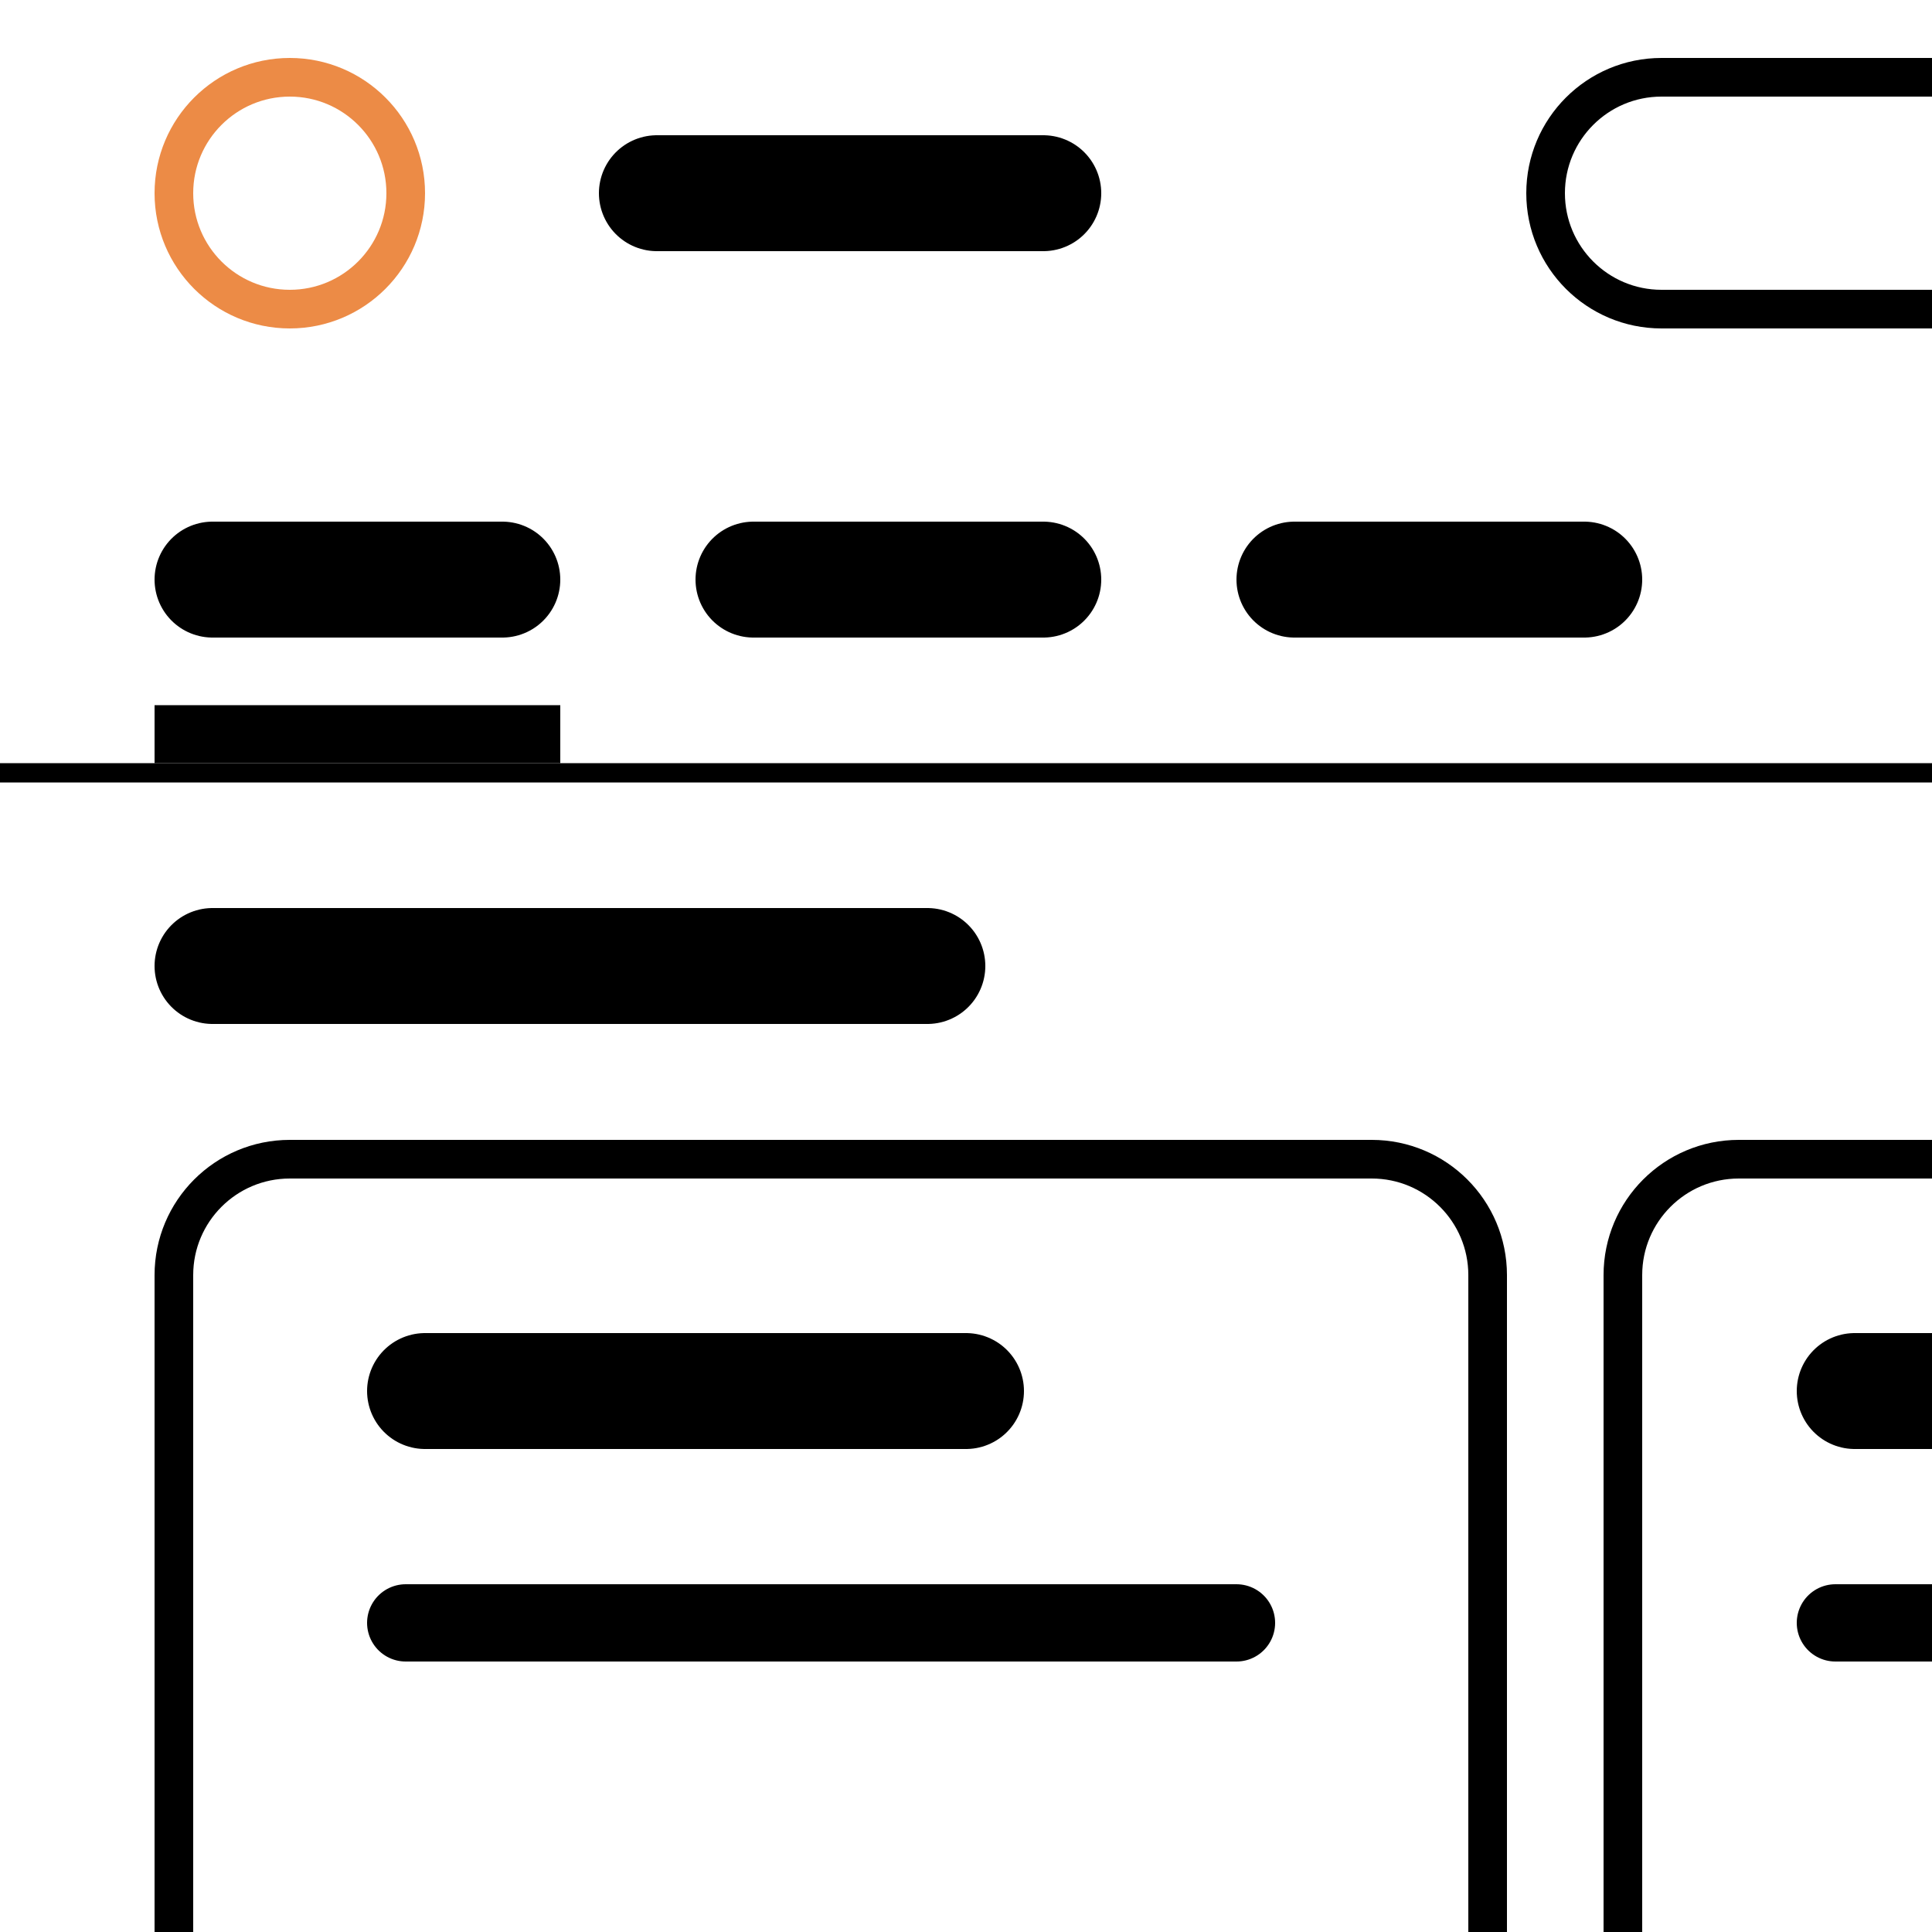
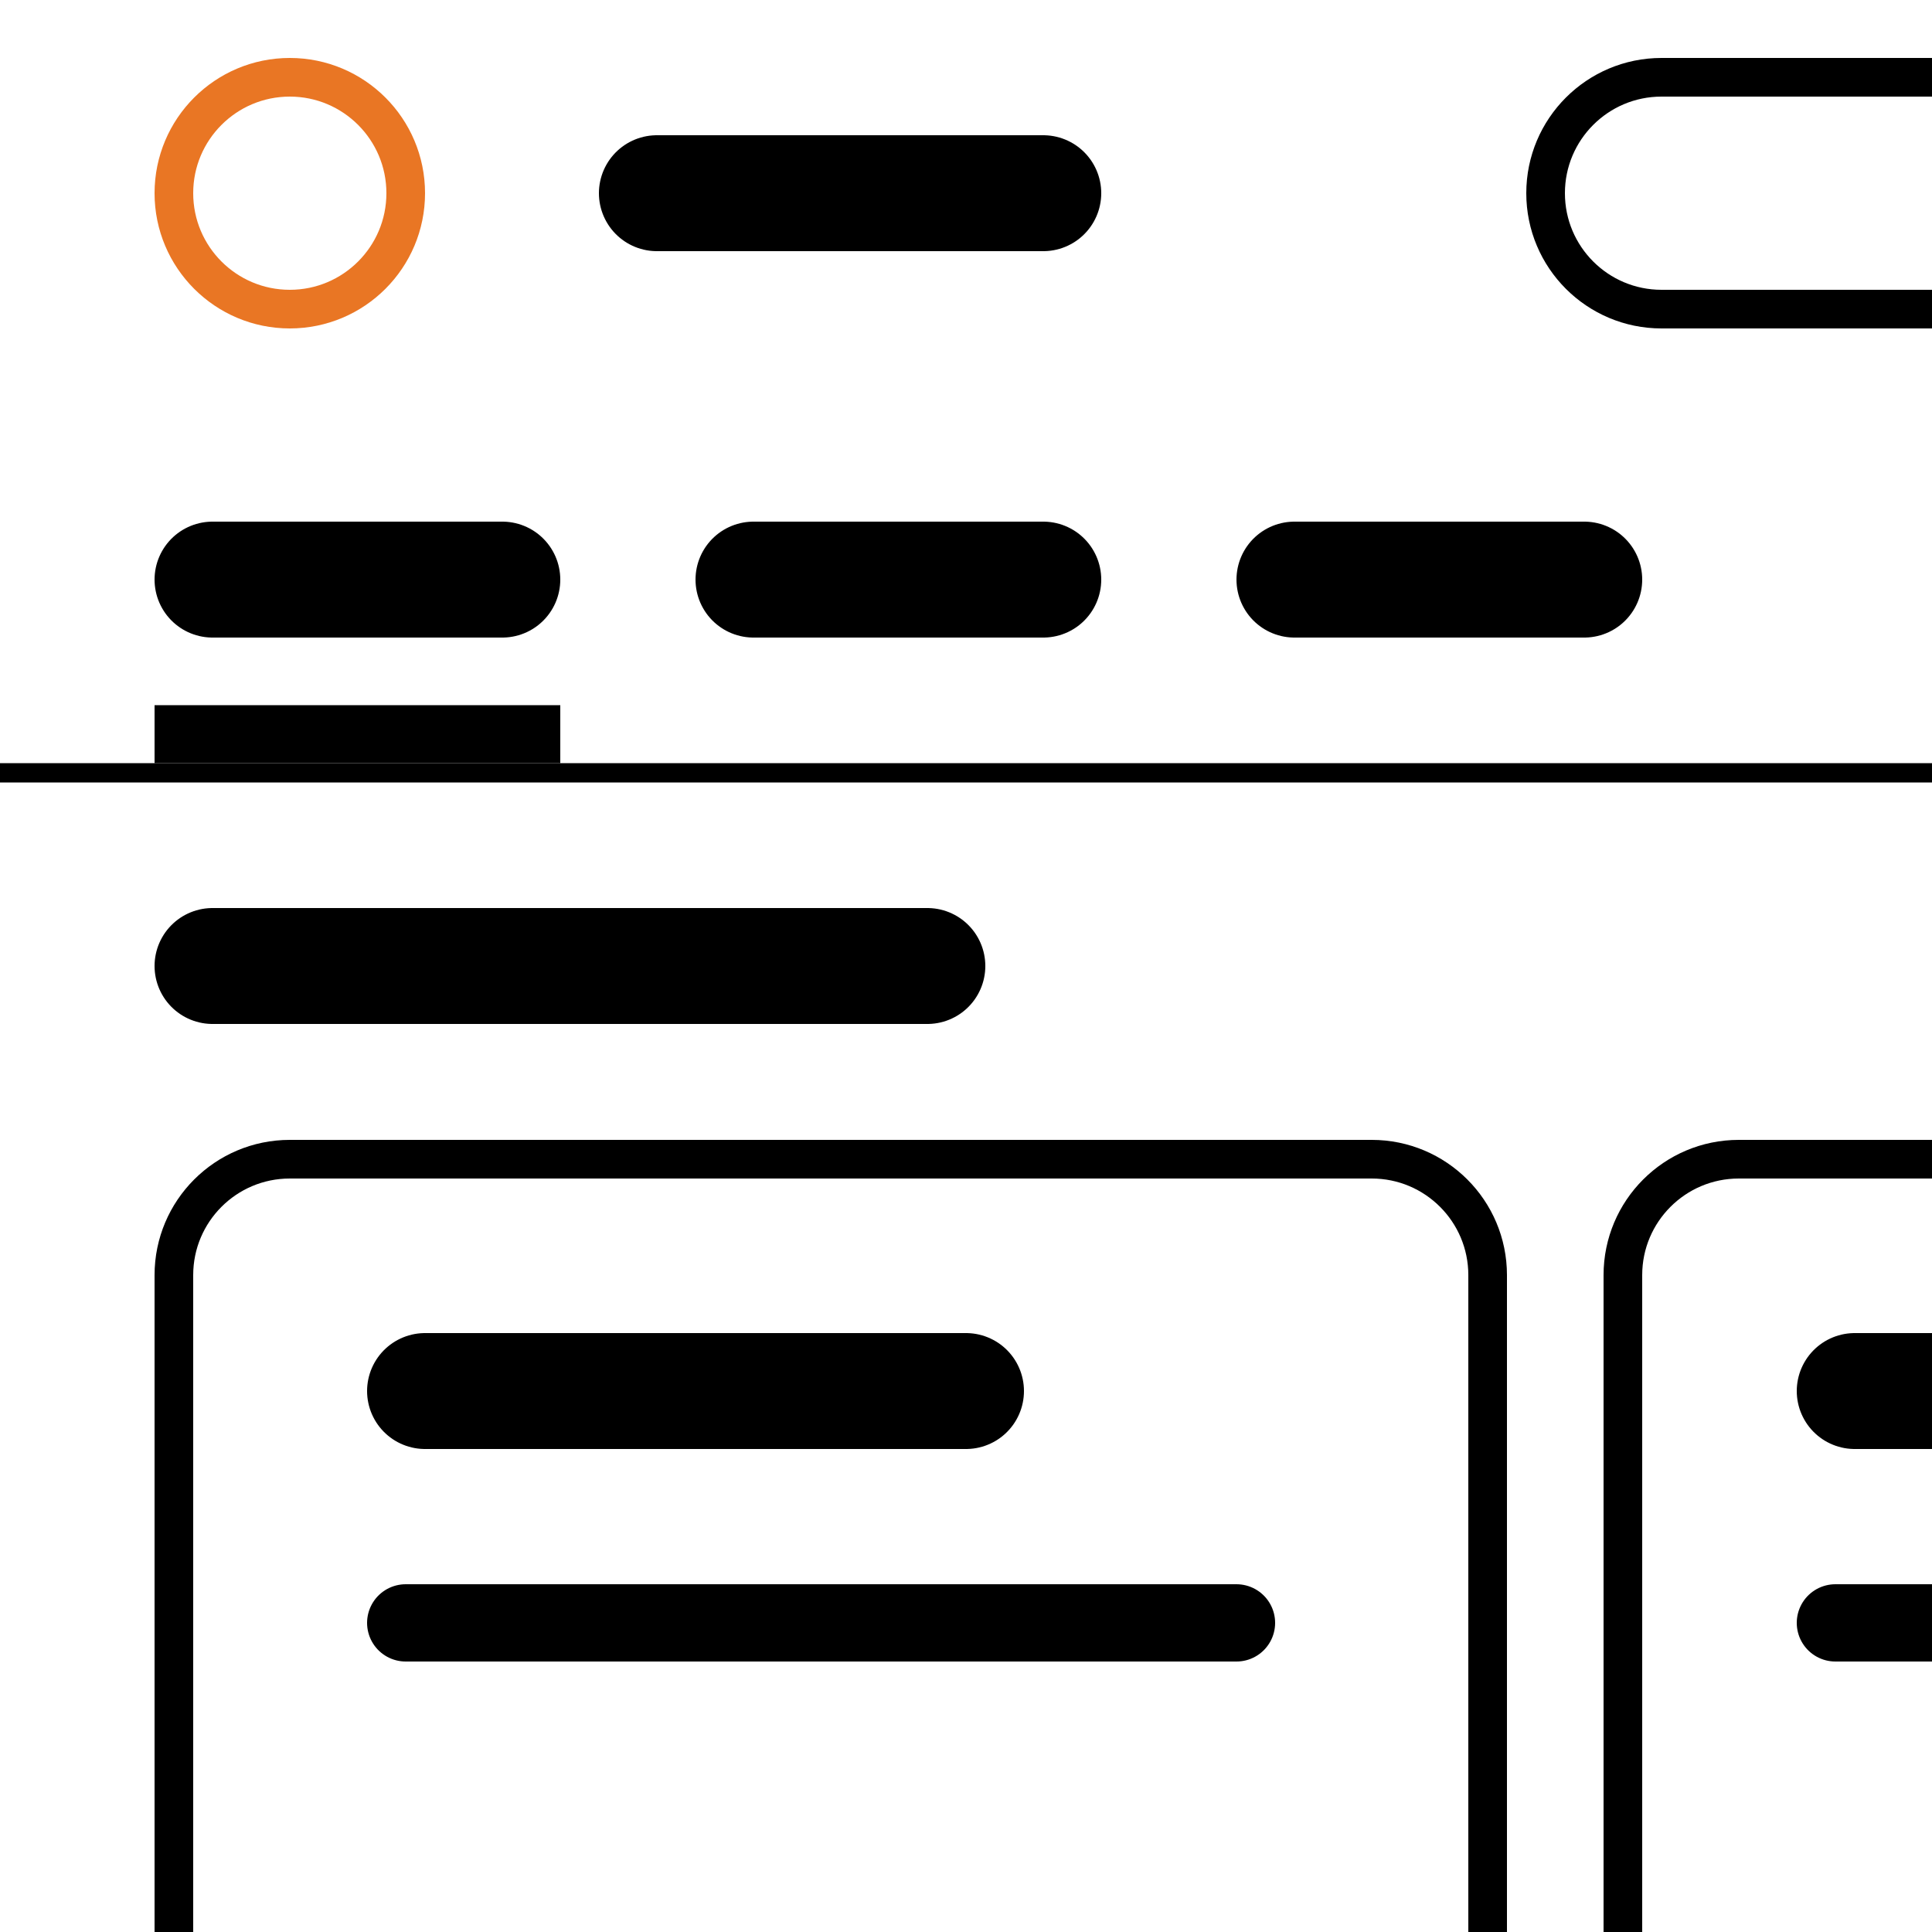
<svg xmlns="http://www.w3.org/2000/svg" width="50" height="50" viewBox="0 0 50 50">
  <rect x="0" y="0" width="50" height="50" fill="#fff" />
  <rect x="0" y="0" width="50" height="10" fill="#fff" />
-   <circle cx="7.5" cy="5" r="3" stroke="#ec8b46" fill="transparent" />
+   <circle cx="7.5" cy="5" r="3" stroke="#e97624" fill="transparent" />
  <line x1="17" y1="5" x2="27" y2="5" stroke-width="3" stroke-linecap="round" stroke="#000" />
  <rect x="40" y="2" width="99999" height="6" rx="3" stroke="#000" fill="#fff" />
  <rect x="0" y="10" width="50" height="10" fill="#fff" />
  <line x1="5.5" y1="15" x2="13" y2="15" stroke-width="3" stroke-linecap="round" stroke="#000" />
  <line x1="4" y1="19" x2="14.5" y2="19" stroke-width="1.5" stroke-linecap="butt" stroke="#000" />
  <line x1="19.5" y1="15" x2="27" y2="15" stroke-width="3" stroke-linecap="round" stroke="#000" />
  <line x1="33.5" y1="15" x2="41" y2="15" stroke-width="3" stroke-linecap="round" stroke="#000" />
  <line x1="0" y1="20" x2="50" y2="20" stroke-width=".5" stroke-linecap="round" stroke="#000" />
  <line x1="5.5" y1="25" x2="24" y2="25" stroke-width="3" stroke-linecap="round" stroke="#000" />
  <rect x="4.5" y="30" width="34" height="99999" rx="3" stroke="#000" fill="#fff" />
  <line x1="11" y1="36" x2="25" y2="36" stroke-width="3" stroke-linecap="round" stroke="#000" />
  <line x1="10.5" y1="42" x2="32" y2="42" stroke-width="2" stroke-linecap="round" stroke="#000" />
  <rect x="42" y="30" width="34" height="99999" rx="3" stroke="#000" fill="#fff" />
  <line x1="48" y1="36" x2="99999" y2="36" stroke-width="3" stroke-linecap="round" stroke="#000" />
  <line x1="47.5" y1="42" x2="99999" y2="42" stroke-width="2" stroke-linecap="round" stroke="#000" />
</svg>
